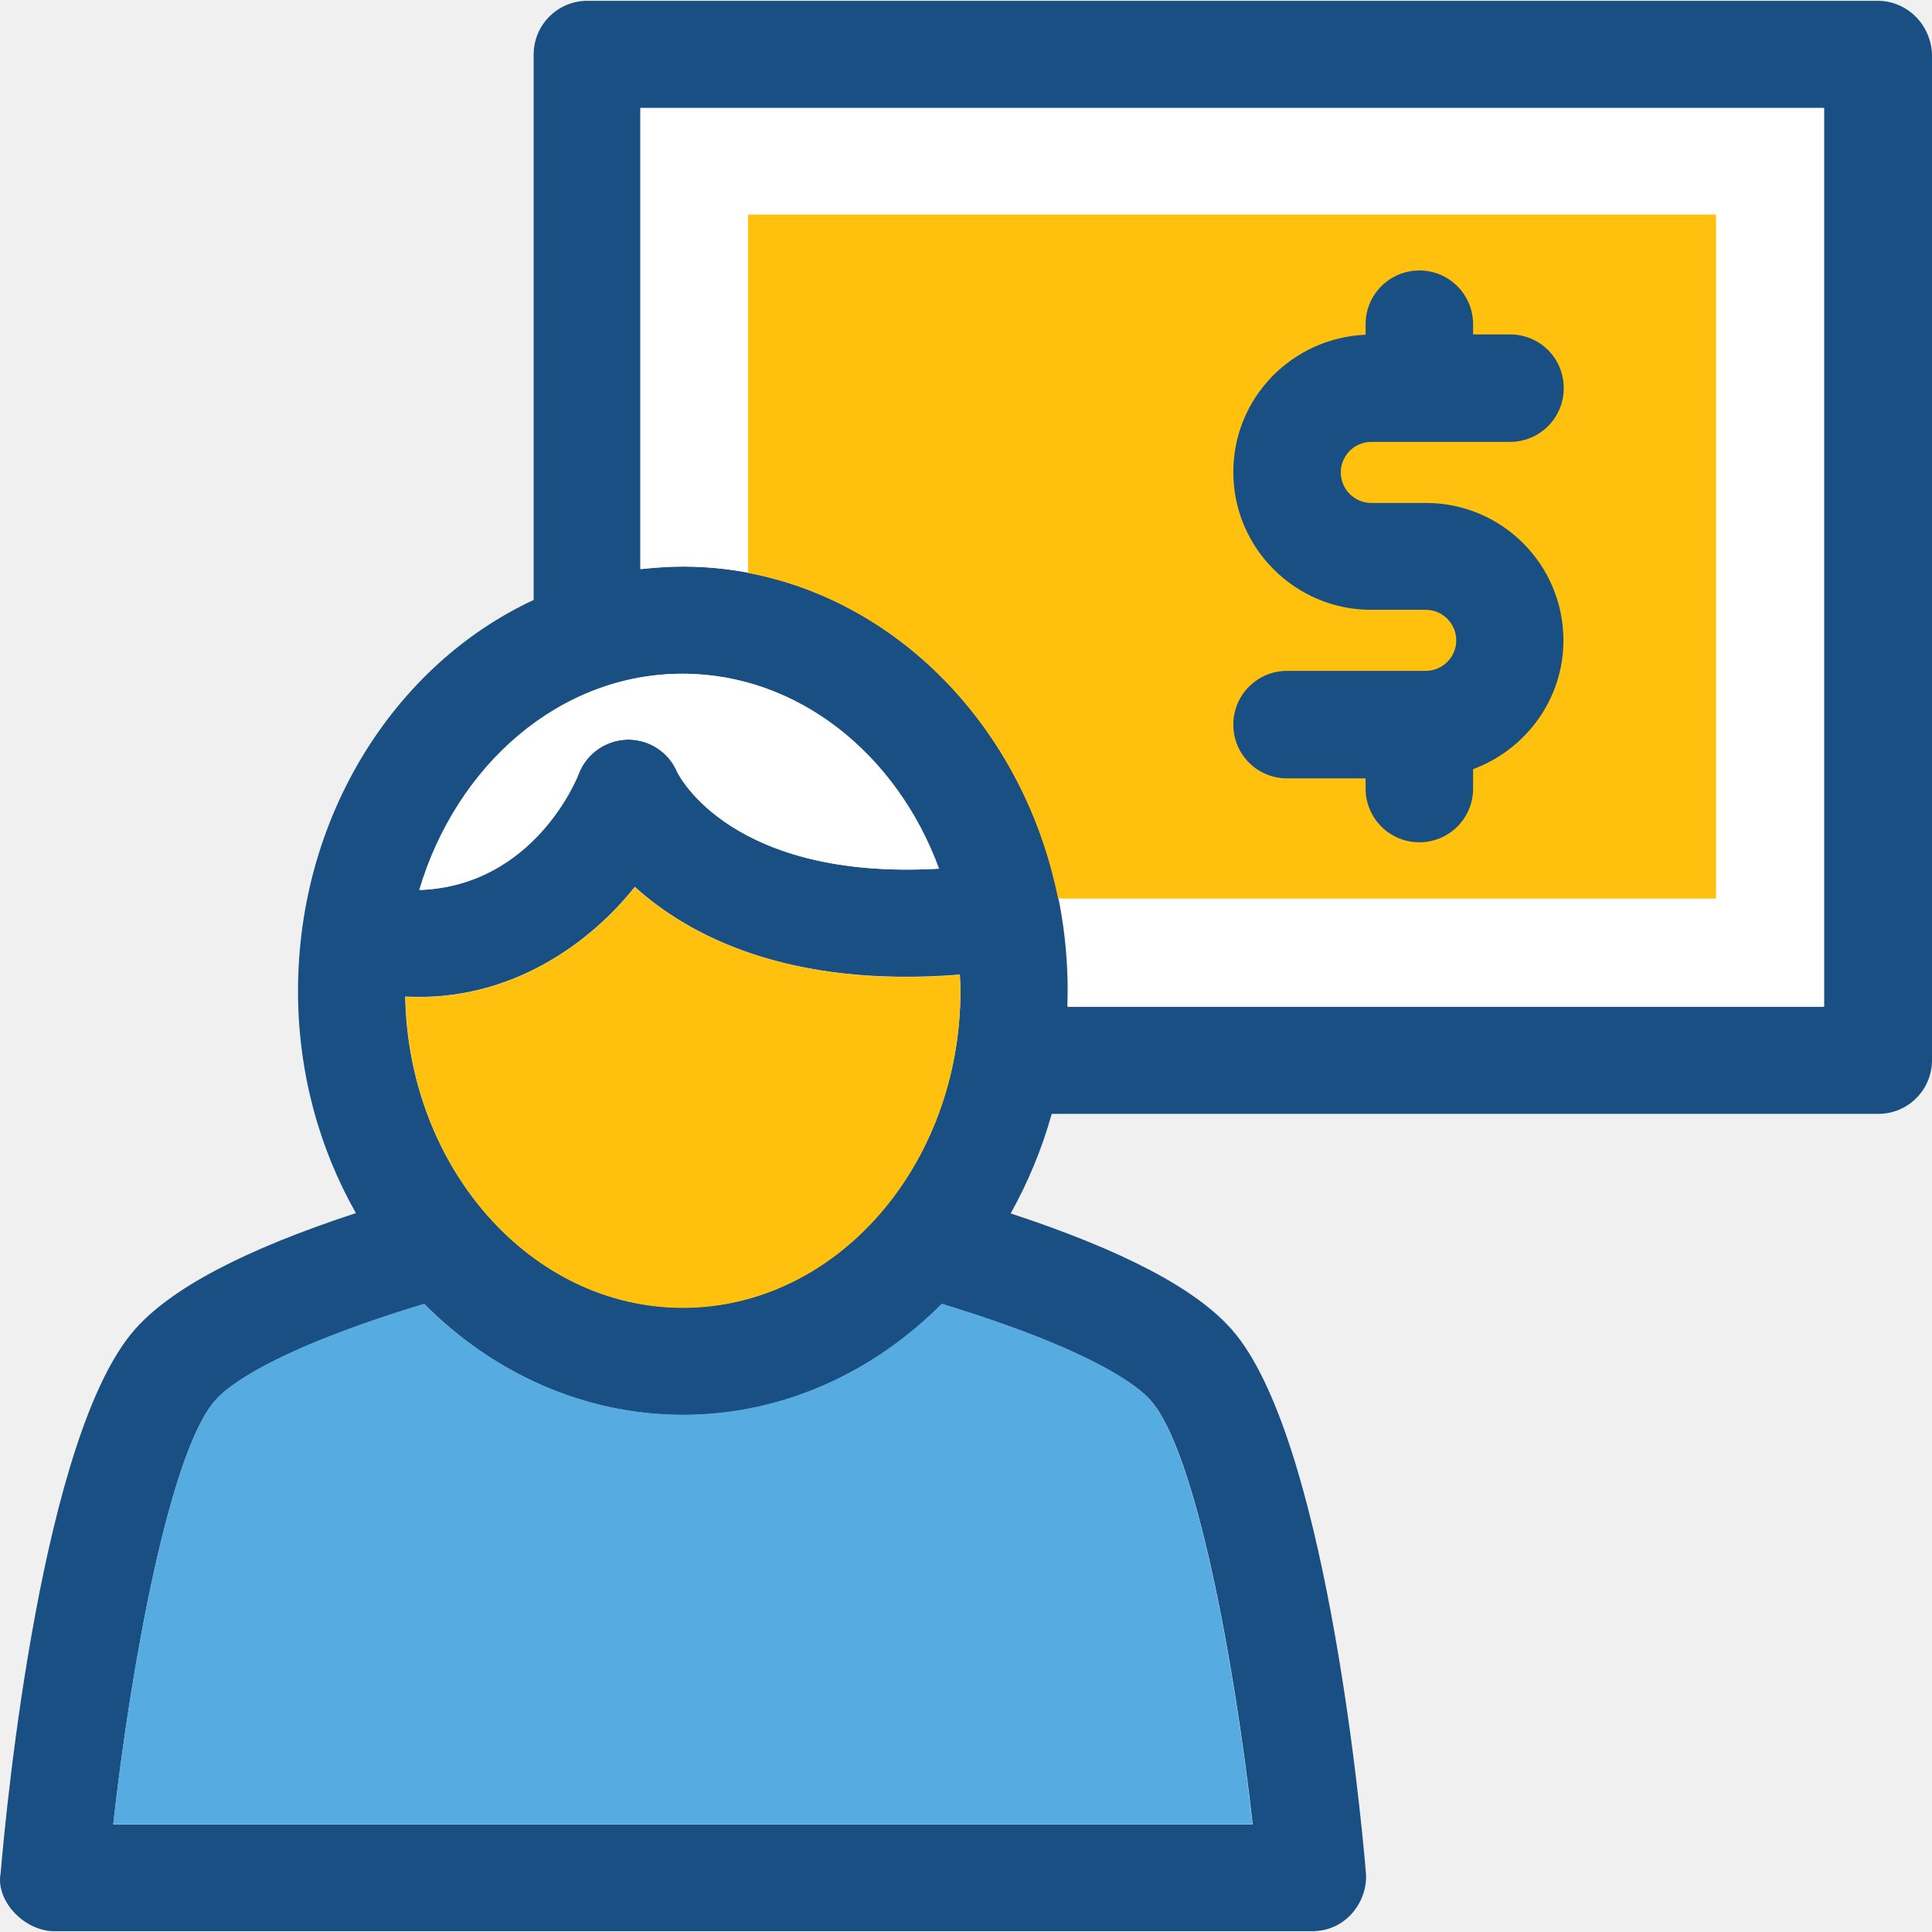
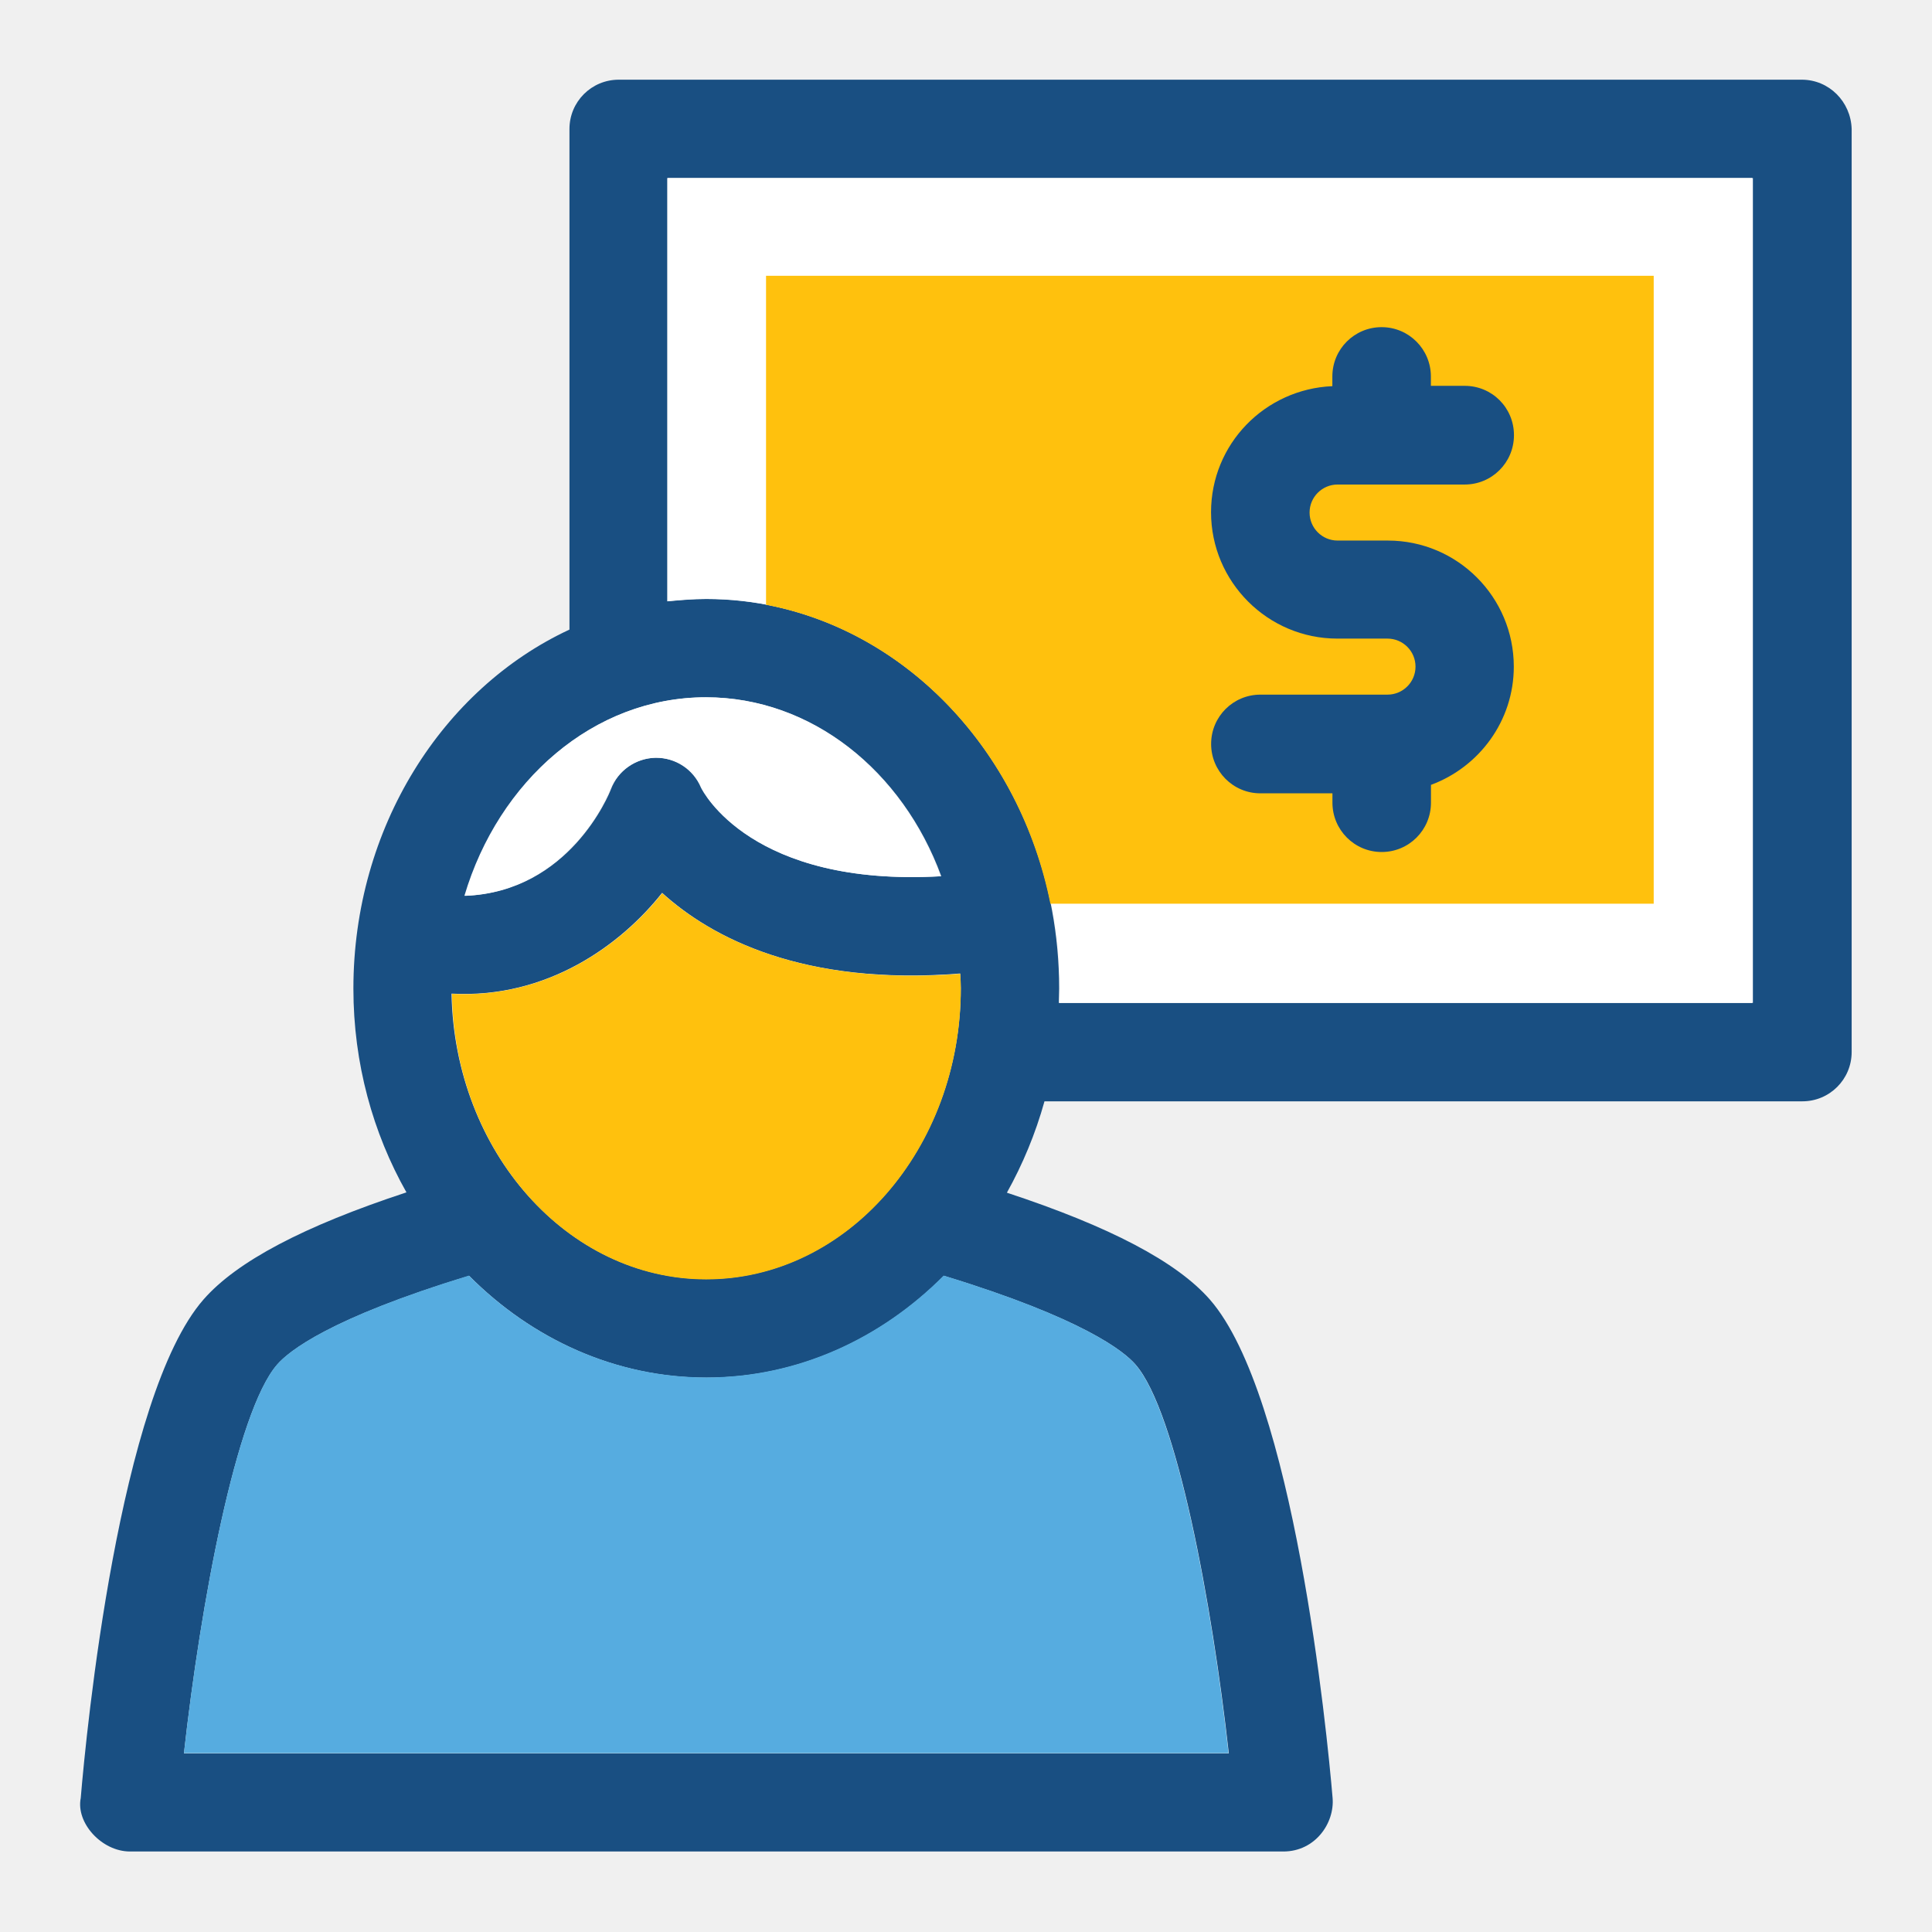
- <svg xmlns="http://www.w3.org/2000/svg" version="1.1" id="Layer_1" x="0px" y="0px" viewBox="0 0 392.734 392.734" style="enable-background:new 0 0 392.734 392.734;" xml:space="preserve">
-   <path style="fill:#194F82;" d="M381.679,0.165H119.408c-6.012,0-10.925,4.848-10.925,10.925v110.869  c-28.121,13.059-47.903,43.83-47.903,79.515c0,16.549,4.331,32,11.766,45.123c-22.82,7.499-37.624,15.321-44.994,23.725  C8.669,291.656,1.364,366.064,0.136,380.739c-1.099,5.495,4.655,11.83,10.925,11.83h255.677c7.111,0,11.378-6.335,10.925-11.83  c-1.228-14.675-8.598-89.147-27.216-110.416c-7.37-8.404-22.238-16.162-44.994-23.661c3.491-6.271,6.335-13.059,8.339-20.234  h168.016c6.012,0,10.925-4.848,10.925-10.925V11.09C392.54,5.013,387.691,0.165,381.679,0.165z M138.802,136.957  c23.402,0,43.572,16.356,52.105,39.628c-41.956,2.392-52.752-18.747-53.139-19.653c-1.681-4.008-5.624-6.594-10.02-6.594  c-0.065,0-0.129,0-0.129,0c-4.396,0.065-8.339,2.78-9.956,6.982c-0.388,1.099-9.18,22.691-32.194,23.596  C92.903,155.316,113.978,136.957,138.802,136.957z M129.041,180.27c10.925,9.891,31.16,20.622,66.069,17.842  c0.065,1.099,0.129,2.133,0.129,3.232c0,35.556-25.341,64.453-56.436,64.453c-30.772,0-55.79-28.251-56.436-63.224  C103.635,203.737,119.99,191.712,129.041,180.27z M86.245,265.086c13.899,13.964,32.388,22.562,52.622,22.562  s38.723-8.598,52.622-22.562c30.901,9.438,39.952,16.743,42.473,19.653c9.115,10.408,17.002,53.139,20.687,86.109H23.02  c3.685-32.97,11.572-75.701,20.687-86.109C46.229,281.829,55.279,274.46,86.245,265.086z M370.754,204.642H216.96  c0-1.099,0.065-2.133,0.065-3.232c0-47.58-35.103-86.238-78.287-86.238c-2.844,0-5.689,0.259-8.598,0.517V21.951h240.485v182.691  H370.754z" />
-   <path style="fill:#FFFFFF;" d="M130.269,115.688c2.78-0.323,5.624-0.517,8.598-0.517c43.119,0,78.287,38.723,78.287,86.238  c0,1.099-0.065,2.133-0.065,3.232h153.729V21.951h-240.55V115.688z" />
-   <path style="fill:#FFC10D;" d="M348.968,43.607H152.055v72.857c31.289,5.947,56.242,32.323,63.03,66.198h133.754V43.607H348.968z" />
-   <path style="fill:#194F82;" d="M289.881,102.242h-11.119c-3.426,0-6.206-2.78-6.206-6.206c0-3.426,2.78-6.206,6.206-6.206h28.186  c6.012,0,10.925-4.848,10.925-10.925c0-6.077-4.848-10.925-10.925-10.925h-7.499V65.91c0-6.012-4.848-10.925-10.925-10.925  c-6.012,0-10.925,4.848-10.925,10.925v2.133c-14.933,0.646-26.893,12.8-26.893,27.927c0,15.451,12.606,27.992,27.992,27.992h11.119  c3.426,0,6.206,2.78,6.206,6.206c0,3.426-2.78,6.206-6.206,6.206h-28.186c-6.012,0-10.925,4.848-10.925,10.925  c0,6.012,4.848,10.925,10.925,10.925h15.968v2.069c0,6.012,4.848,10.925,10.925,10.925c6.012,0,10.925-4.848,10.925-10.925v-3.943  c10.667-3.943,18.36-14.158,18.36-26.182C317.808,114.783,305.332,102.242,289.881,102.242z" />
-   <path style="fill:#56ACE0;" d="M254.584,370.783c-3.685-32.97-11.572-75.701-20.687-86.109  c-2.457-2.844-11.507-10.214-42.473-19.652c-13.899,13.964-32.388,22.562-52.622,22.562s-38.723-8.598-52.622-22.562  c-30.901,9.438-39.952,16.743-42.473,19.652c-9.115,10.408-17.002,53.139-20.687,86.109H254.584z" />
-   <path style="fill:#FFFFFF;" d="M117.534,157.32c1.616-4.073,5.56-6.853,9.956-6.982c0.065,0,0.129,0,0.129,0  c4.331,0,8.275,2.521,10.02,6.594c0.388,0.84,11.184,22.044,53.139,19.653c-8.469-23.273-28.638-39.628-52.105-39.628  c-24.824,0-45.899,18.489-53.463,43.96C108.354,180.076,117.146,158.355,117.534,157.32z" />
-   <path style="fill:#FFC10D;" d="M138.802,265.862c31.16,0,56.436-28.897,56.436-64.453c0-1.099-0.065-2.133-0.129-3.232  c-34.909,2.715-55.143-8.016-66.069-17.842c-9.05,11.442-25.406,23.402-46.61,22.303  C83.012,237.547,108.031,265.862,138.802,265.862z" />
-   <g>
+ <svg xmlns="http://www.w3.org/2000/svg" version="1.1" id="Layer_1" x="0px" y="0px" viewBox="0 0 24 24" xml:space="preserve" width="24" height="24">
+   <defs id="defs14560" />
+   <path style="fill:#194f82;stroke-width:0.056" d="M 22.383,0.99 H 7.686 c -0.337,0 -0.612,0.272 -0.612,0.613 V 7.821 C 5.498,8.554 4.39,10.28 4.39,12.281 c 0,0.928 0.243,1.795 0.659,2.531 -1.279,0.421 -2.108,0.859 -2.521,1.331 C 1.481,17.339 1.071,21.513 1.003,22.336 0.941,22.644 1.263,23 1.615,23 H 15.942 c 0.398,0 0.638,-0.355 0.612,-0.664 -0.069,-0.823 -0.482,-5 -1.525,-6.193 -0.413,-0.471 -1.246,-0.907 -2.521,-1.327 0.196,-0.352 0.355,-0.732 0.467,-1.135 h 9.415 c 0.337,0 0.612,-0.272 0.612,-0.613 V 1.603 C 22.992,1.262 22.72,0.99 22.383,0.99 Z M 8.773,8.662 c 1.311,0 2.442,0.917 2.92,2.223 C 9.342,11.019 8.737,9.834 8.715,9.783 8.621,9.558 8.4,9.413 8.154,9.413 c -0.004,0 -0.007,0 -0.007,0 C 7.9,9.417 7.679,9.569 7.589,9.805 7.567,9.866 7.074,11.077 5.784,11.128 6.201,9.692 7.382,8.662 8.773,8.662 Z M 8.226,11.092 c 0.612,0.555 1.746,1.157 3.702,1.001 0.004,0.062 0.007,0.12 0.007,0.181 0,1.994 -1.42,3.615 -3.163,3.615 -1.724,0 -3.126,-1.585 -3.163,-3.546 1.192,0.065 2.108,-0.609 2.615,-1.251 z m -2.398,4.757 c 0.779,0.783 1.815,1.265 2.949,1.265 1.134,0 2.17,-0.482 2.949,-1.265 1.732,0.529 2.239,0.939 2.38,1.102 0.511,0.584 0.953,2.981 1.159,4.83 H 2.285 C 2.491,19.932 2.933,17.535 3.444,16.951 3.586,16.788 4.093,16.375 5.828,15.849 Z M 21.771,12.459 h -8.618 c 0,-0.062 0.004,-0.12 0.004,-0.181 0,-2.669 -1.967,-4.837 -4.387,-4.837 -0.159,0 -0.319,0.015 -0.482,0.029 V 2.212 H 21.764 V 12.459 Z" id="path14513" />
+   <path style="fill:#ffffff;stroke-width:0.056" d="m 8.295,7.469 c 0.156,-0.018 0.315,-0.029 0.482,-0.029 2.416,0 4.387,2.172 4.387,4.837 0,0.062 -0.004,0.12 -0.004,0.181 h 8.615 V 2.212 H 8.295 v 5.258 z" id="path14515" />
+   <path style="fill:#ffc10d;stroke-width:0.056" d="M 20.55,3.426 H 9.516 V 7.513 C 11.269,7.847 12.667,9.326 13.048,11.226 h 7.495 V 3.426 Z" id="path14517" />
+   <path style="fill:#194f82;stroke-width:0.056" d="m 17.239,6.715 h -0.623 c -0.192,0 -0.348,-0.156 -0.348,-0.348 0,-0.192 0.156,-0.348 0.348,-0.348 h 1.579 c 0.337,0 0.612,-0.272 0.612,-0.613 0,-0.341 -0.272,-0.613 -0.612,-0.613 H 17.775 V 4.677 c 0,-0.337 -0.272,-0.613 -0.612,-0.613 -0.337,0 -0.612,0.272 -0.612,0.613 v 0.12 c -0.837,0.036 -1.507,0.718 -1.507,1.566 0,0.867 0.706,1.57 1.569,1.57 h 0.623 c 0.192,0 0.348,0.156 0.348,0.348 0,0.192 -0.156,0.348 -0.348,0.348 h -1.579 c -0.337,0 -0.612,0.272 -0.612,0.613 0,0.337 0.272,0.613 0.612,0.613 h 0.895 v 0.116 c 0,0.337 0.272,0.613 0.612,0.613 0.337,0 0.612,-0.272 0.612,-0.613 V 9.75 c 0.598,-0.221 1.029,-0.794 1.029,-1.469 -5.6e-5,-0.863 -0.699,-1.566 -1.565,-1.566 z" id="path14519" />
+   <path style="fill:#56ace0;stroke-width:0.056" d="m 15.261,21.778 c -0.206,-1.849 -0.648,-4.246 -1.159,-4.83 -0.138,-0.16 -0.645,-0.573 -2.38,-1.102 -0.779,0.783 -1.815,1.265 -2.949,1.265 -1.134,0 -2.17,-0.482 -2.949,-1.265 C 4.093,16.375 3.586,16.785 3.444,16.948 2.933,17.532 2.491,19.928 2.285,21.778 Z" id="path14521" />
+   <path style="fill:#ffffff;stroke-width:0.056" d="M 7.581,9.805 C 7.672,9.576 7.893,9.42 8.139,9.413 c 0.004,0 0.007,0 0.007,0 0.243,0 0.464,0.141 0.561,0.37 0.022,0.047 0.627,1.236 2.978,1.102 -0.475,-1.305 -1.605,-2.223 -2.92,-2.223 -1.391,0 -2.572,1.037 -2.996,2.466 1.297,-0.047 1.79,-1.265 1.811,-1.324 z" id="path14523" />
+   <path style="fill:#ffc10d;stroke-width:0.056" d="m 8.773,15.893 c 1.746,0 3.163,-1.621 3.163,-3.615 0,-0.062 -0.004,-0.12 -0.007,-0.181 C 9.972,12.249 8.838,11.647 8.226,11.096 7.719,11.737 6.802,12.408 5.614,12.346 5.647,14.305 7.049,15.893 8.773,15.893 Z" id="path14525" />
+   <g id="g14527" transform="matrix(0.05603737,0,0,0.05608974,0.9950121,0.980567)">
</g>
-   <g>
+   <g id="g14529" transform="matrix(0.05603737,0,0,0.05608974,0.9950121,0.980567)">
</g>
-   <g>
+   <g id="g14531" transform="matrix(0.05603737,0,0,0.05608974,0.9950121,0.980567)">
</g>
-   <g>
+   <g id="g14533" transform="matrix(0.05603737,0,0,0.05608974,0.9950121,0.980567)">
</g>
-   <g>
+   <g id="g14535" transform="matrix(0.05603737,0,0,0.05608974,0.9950121,0.980567)">
</g>
-   <g>
+   <g id="g14537" transform="matrix(0.05603737,0,0,0.05608974,0.9950121,0.980567)">
</g>
-   <g>
+   <g id="g14539" transform="matrix(0.05603737,0,0,0.05608974,0.9950121,0.980567)">
</g>
-   <g>
+   <g id="g14541" transform="matrix(0.05603737,0,0,0.05608974,0.9950121,0.980567)">
</g>
-   <g>
+   <g id="g14543" transform="matrix(0.05603737,0,0,0.05608974,0.9950121,0.980567)">
</g>
-   <g>
+   <g id="g14545" transform="matrix(0.05603737,0,0,0.05608974,0.9950121,0.980567)">
</g>
-   <g>
+   <g id="g14547" transform="matrix(0.05603737,0,0,0.05608974,0.9950121,0.980567)">
</g>
-   <g>
+   <g id="g14549" transform="matrix(0.05603737,0,0,0.05608974,0.9950121,0.980567)">
</g>
-   <g>
+   <g id="g14551" transform="matrix(0.05603737,0,0,0.05608974,0.9950121,0.980567)">
</g>
-   <g>
+   <g id="g14553" transform="matrix(0.05603737,0,0,0.05608974,0.9950121,0.980567)">
</g>
-   <g>
+   <g id="g14555" transform="matrix(0.05603737,0,0,0.05608974,0.9950121,0.980567)">
</g>
</svg>
